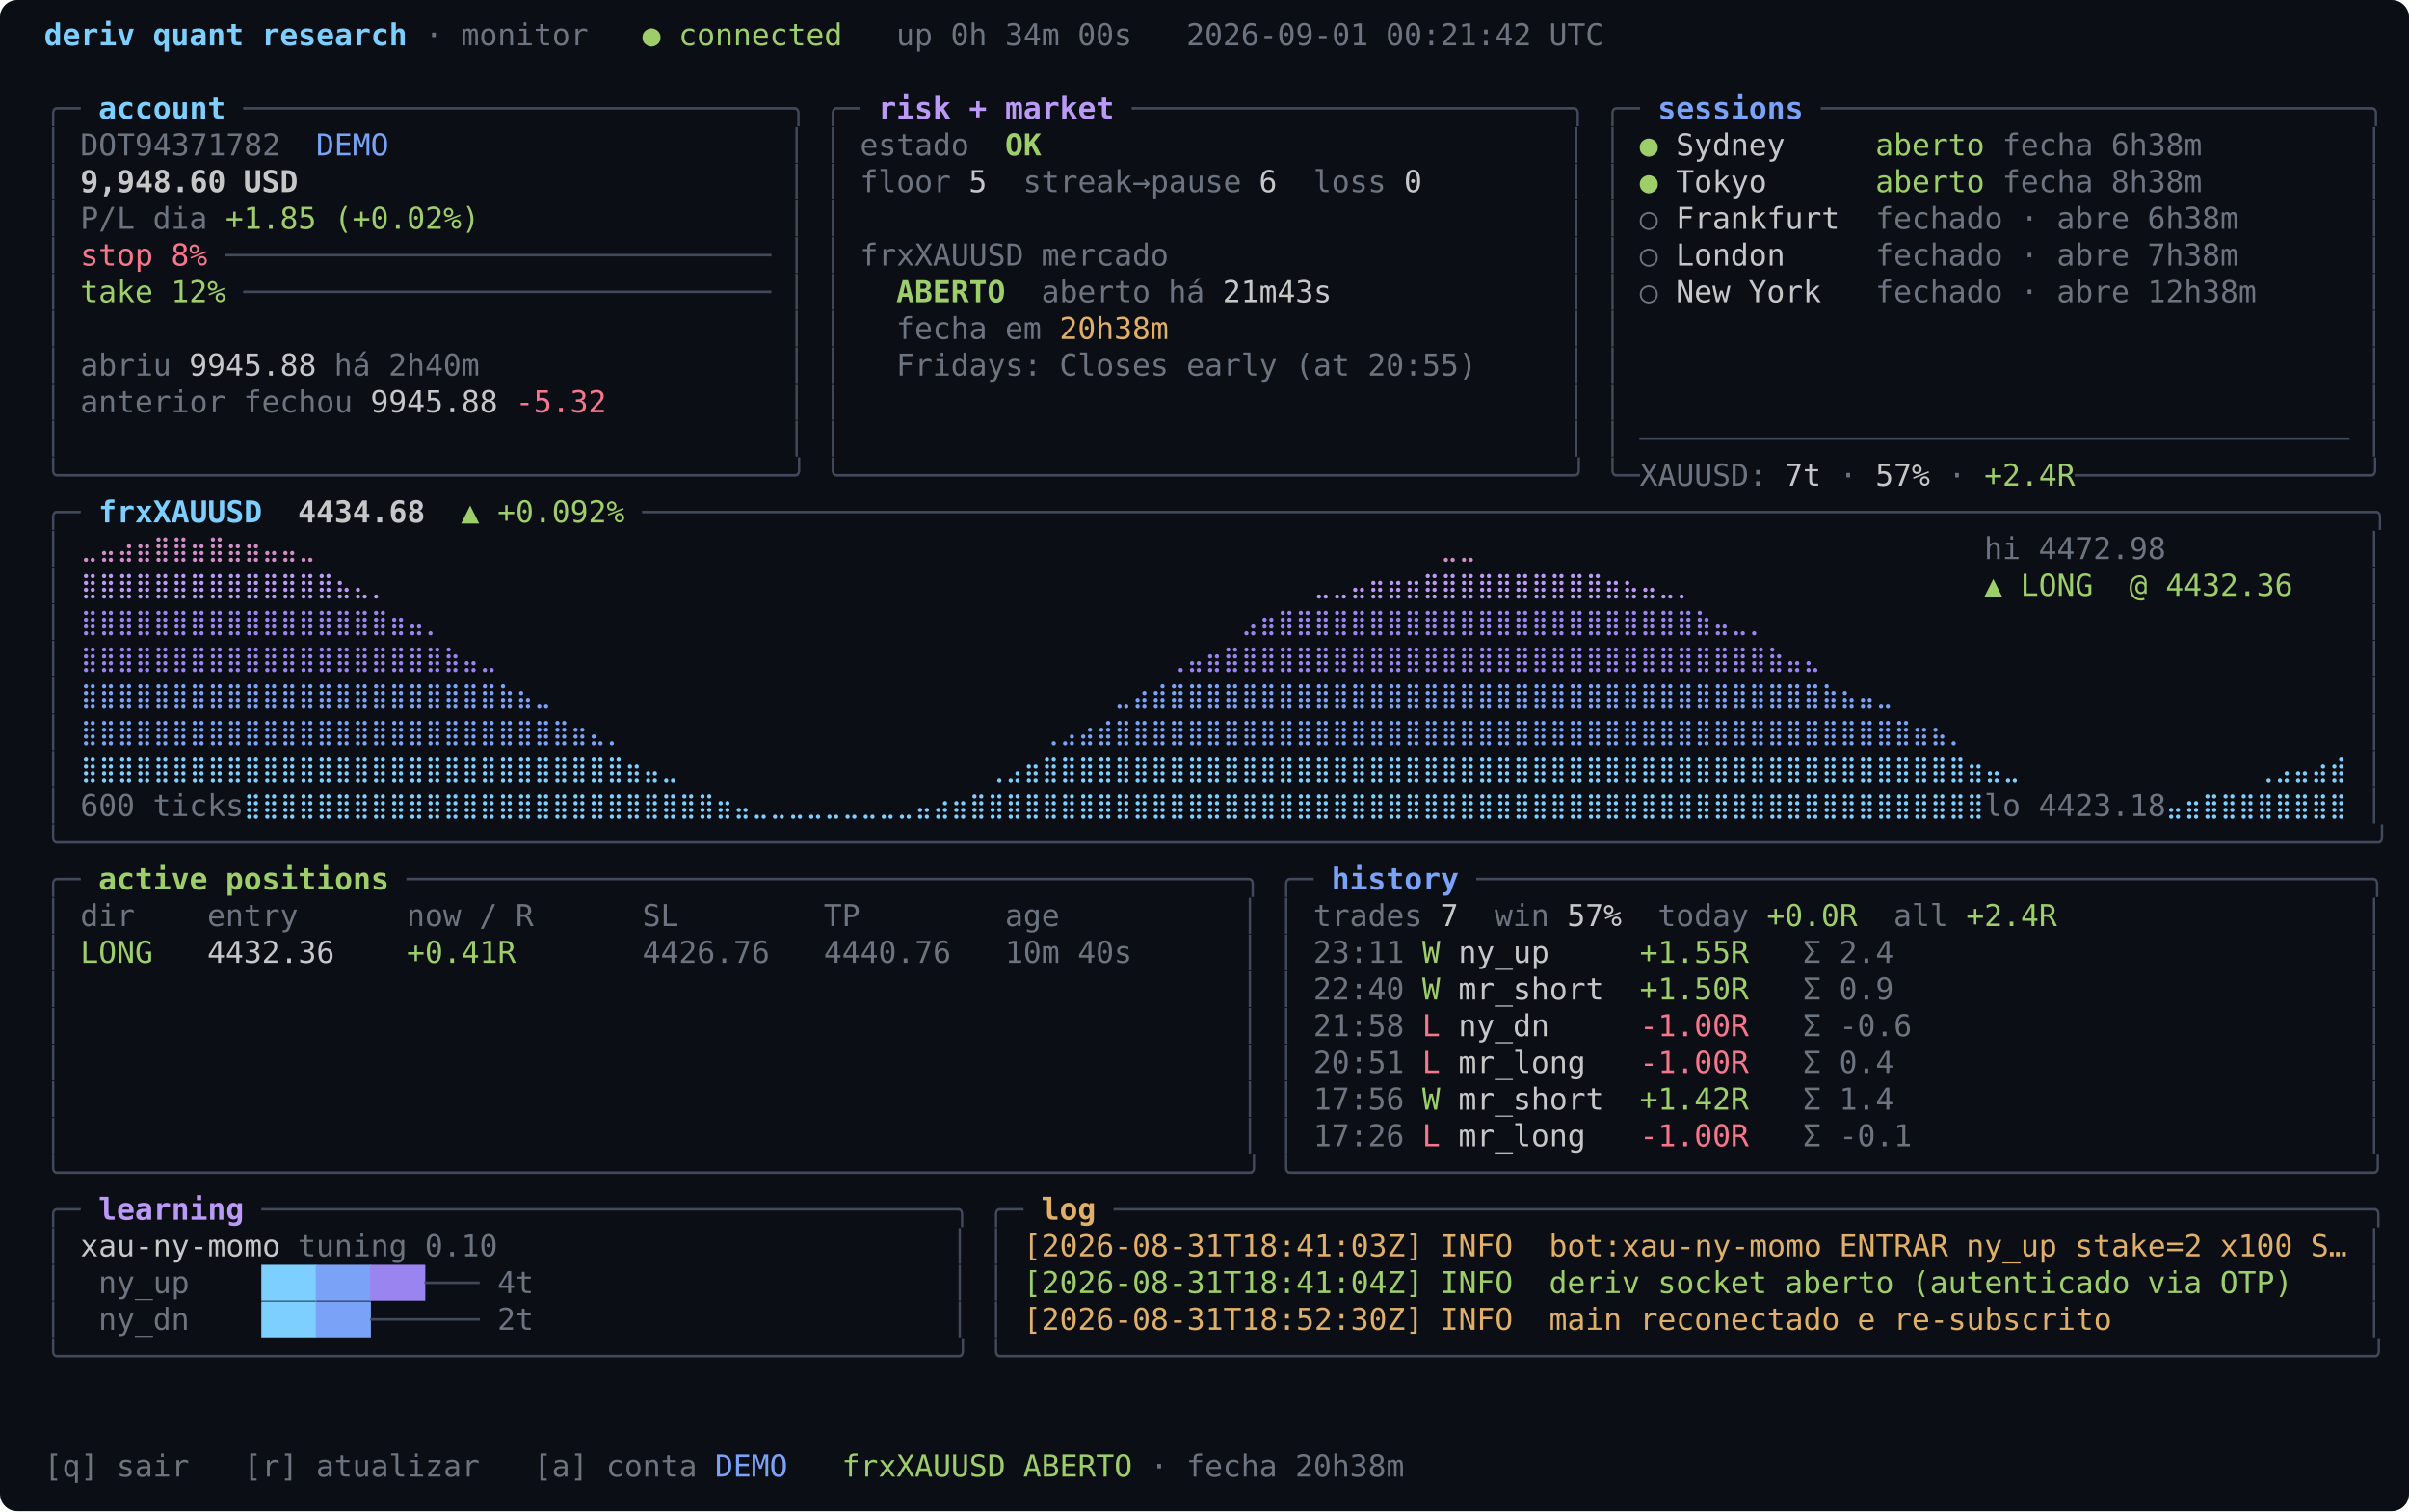
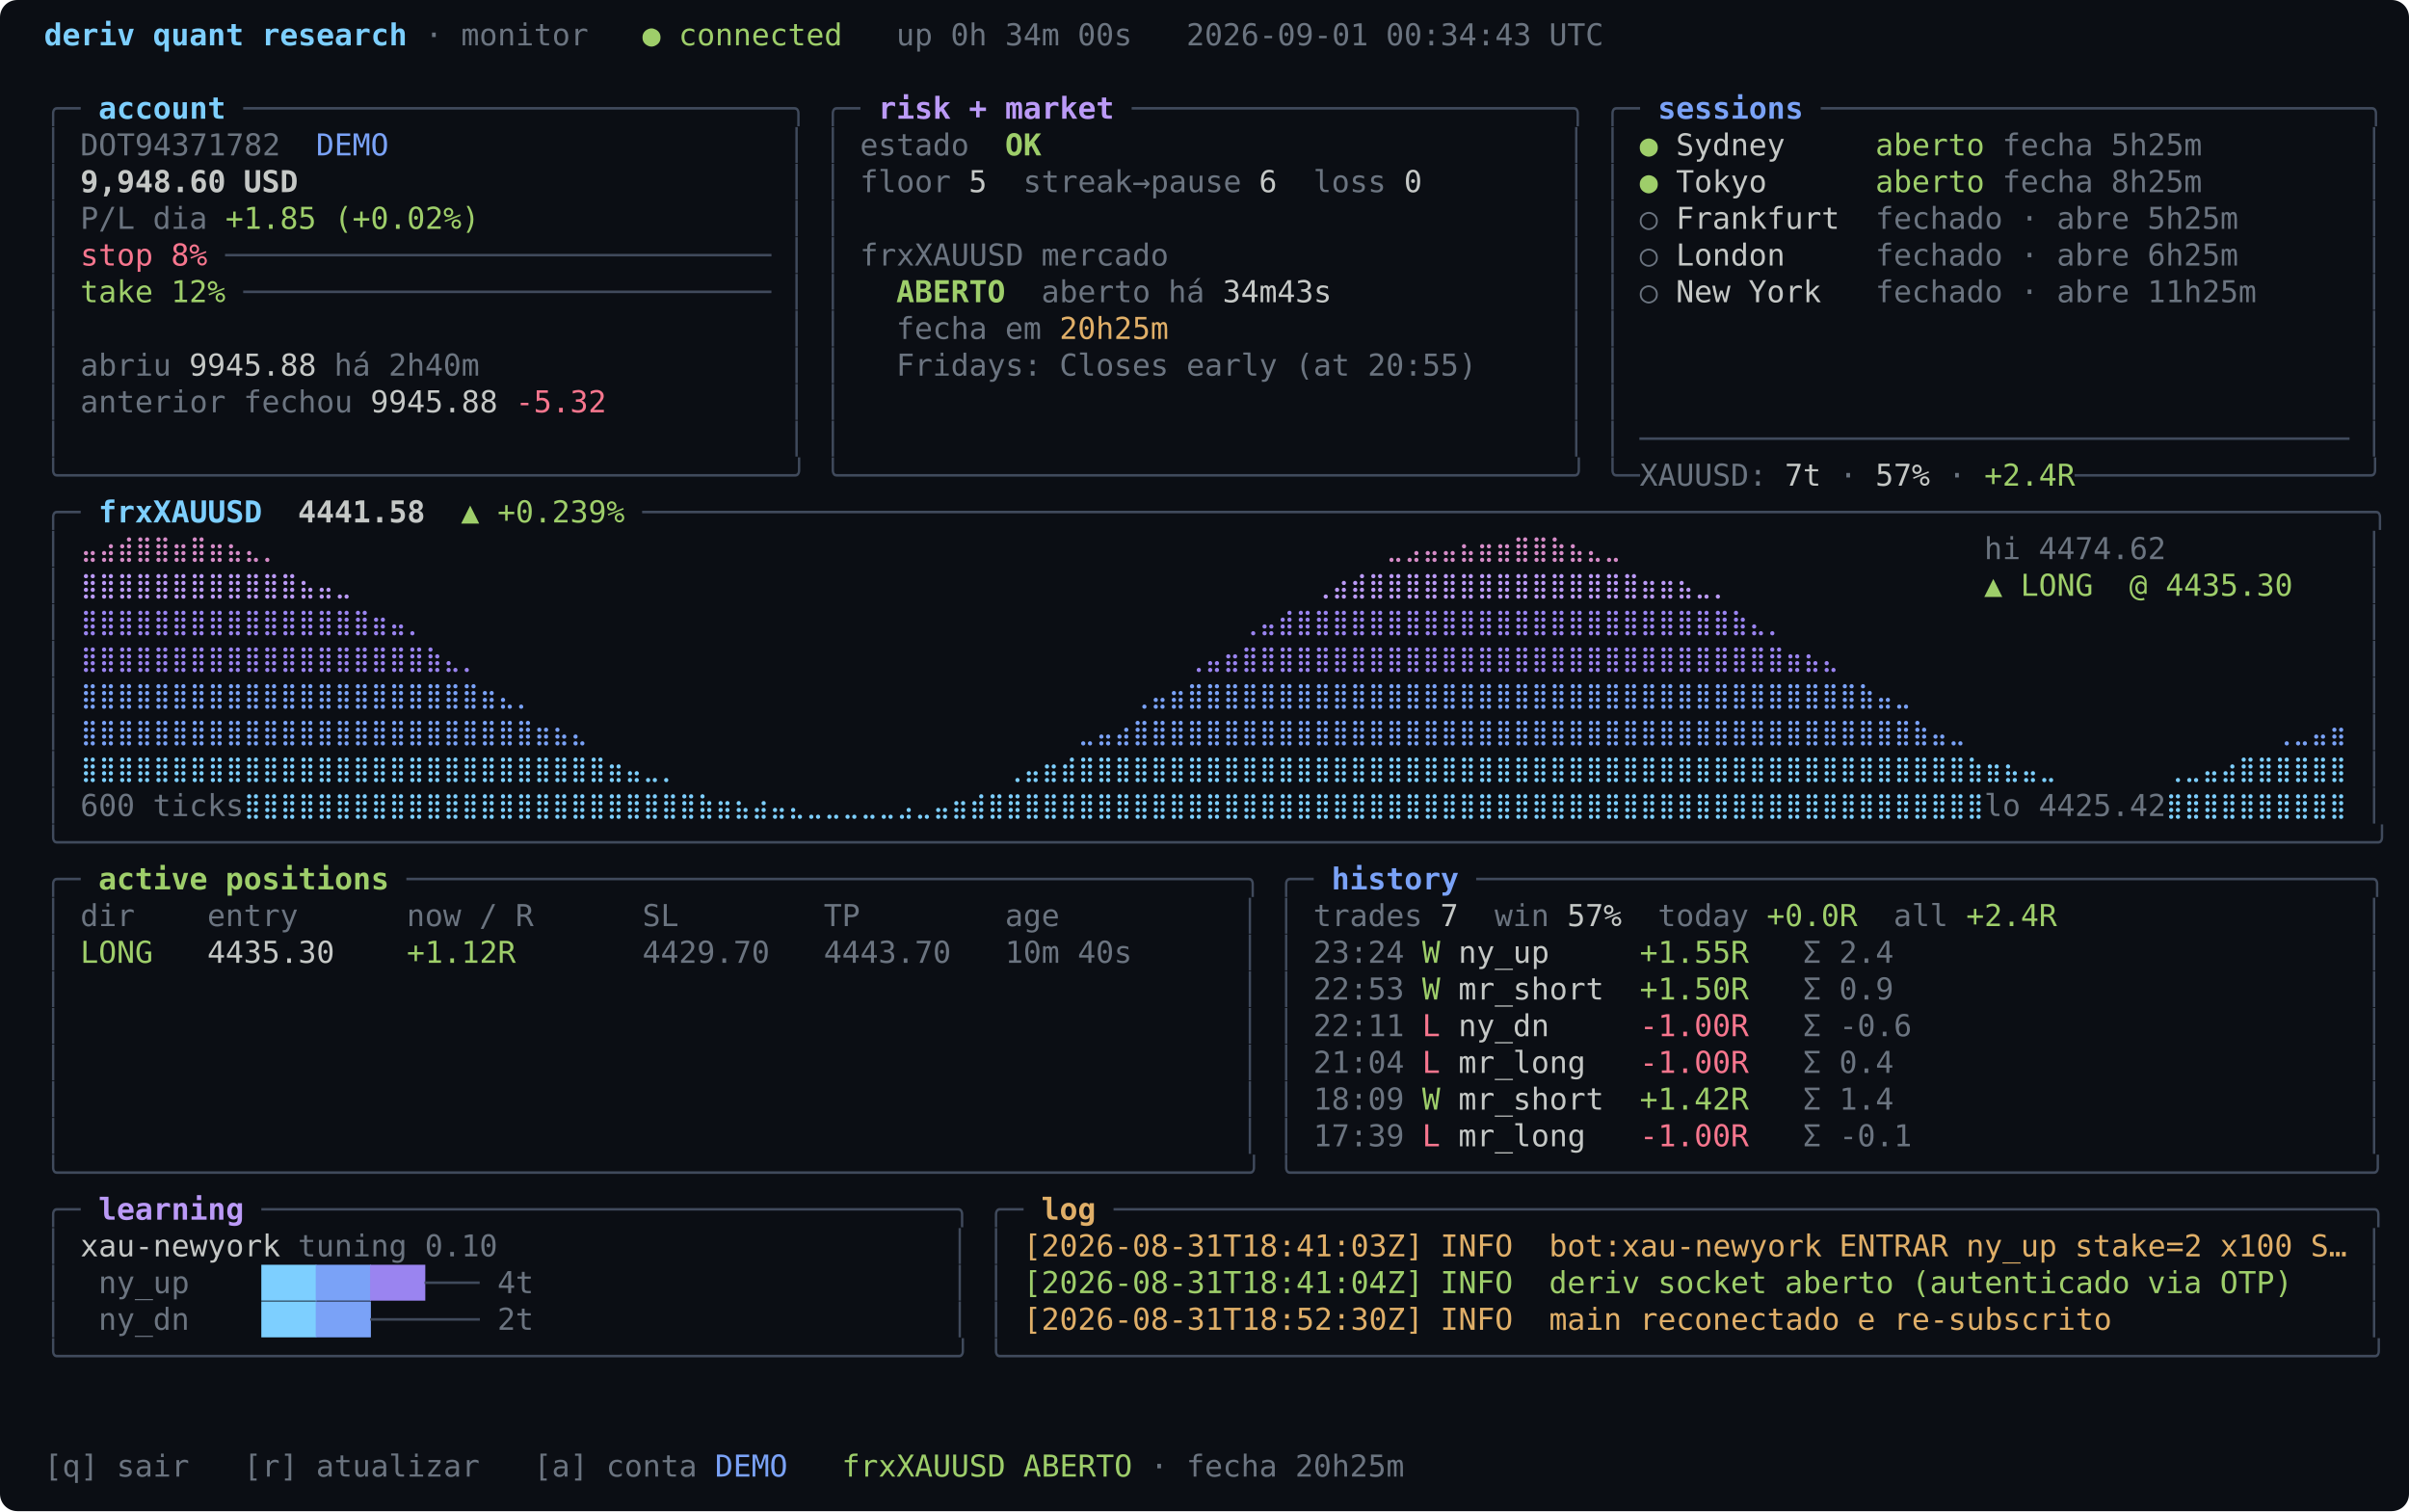
<svg xmlns="http://www.w3.org/2000/svg" width="1116" height="700" viewBox="0 0 1116 700" font-family="ui-monospace, SFMono-Regular, Menlo, Consolas, monospace" font-size="14">
  <rect width="1116" height="700" rx="8" fill="#0b0e14" />
  <g transform="translate(12,8)" xml:space="preserve">
    <text x="8.4" y="13.0" fill="#7dcfff" font-weight="600">deriv</text>
    <text x="58.8" y="13.0" fill="#7dcfff" font-weight="600">quant</text>
    <text x="109.2" y="13.0" fill="#7dcfff" font-weight="600">research</text>
    <text x="184.8" y="13.0" fill="#6b7480">·</text>
    <text x="201.6" y="13.0" fill="#6b7480">monitor</text>
    <text x="285.6" y="13.0" fill="#9ece6a">●</text>
    <text x="302.4" y="13.0" fill="#9ece6a">connected</text>
    <text x="403.2" y="13.0" fill="#6b7480">up</text>
    <text x="428.4" y="13.0" fill="#6b7480">0h</text>
    <text x="453.6" y="13.0" fill="#6b7480">34m</text>
    <text x="487.2" y="13.0" fill="#6b7480">00s</text>
    <text x="537.6" y="13.0" fill="#6b7480">2026-09-01</text>
-     <text x="630.0" y="13.0" fill="#6b7480">00:21:42</text>
+     <text x="630.0" y="13.0" fill="#6b7480">00:34:43</text>
    <text x="705.6" y="13.0" fill="#6b7480">UTC</text>
    <text x="8.4" y="47.0" fill="#404a5c">╭─</text>
    <text x="33.6" y="47.0" fill="#7dcfff" font-weight="600">account</text>
    <text x="100.8" y="47.0" fill="#404a5c">──────────────────────────────╮</text>
    <text x="369.6" y="47.0" fill="#404a5c">╭─</text>
    <text x="394.8" y="47.0" fill="#bb9af7" font-weight="600">risk</text>
    <text x="436.8" y="47.0" fill="#bb9af7" font-weight="600">+</text>
    <text x="453.6" y="47.0" fill="#bb9af7" font-weight="600">market</text>
    <text x="512.4" y="47.0" fill="#404a5c">────────────────────────╮</text>
    <text x="730.8" y="47.0" fill="#404a5c">╭─</text>
    <text x="756.0" y="47.0" fill="#7aa2f7" font-weight="600">sessions</text>
    <text x="831.6" y="47.0" fill="#404a5c">──────────────────────────────╮</text>
    <text x="8.4" y="64.0" fill="#404a5c">│</text>
    <text x="25.2" y="64.0" fill="#6b7480">DOT94371782</text>
    <text x="134.4" y="64.0" fill="#7aa2f7">DEMO</text>
    <text x="352.8" y="64.0" fill="#404a5c">│</text>
    <text x="369.6" y="64.0" fill="#404a5c">│</text>
    <text x="386.4" y="64.0" fill="#6b7480">estado</text>
    <text x="453.6" y="64.0" fill="#9ece6a" font-weight="600">OK</text>
    <text x="714.0" y="64.0" fill="#404a5c">│</text>
    <text x="730.8" y="64.0" fill="#404a5c">│</text>
    <text x="747.6" y="64.0" fill="#9ece6a">●</text>
    <text x="764.4" y="64.0" fill="#c5c8c6">Sydney</text>
    <text x="856.8" y="64.0" fill="#9ece6a">aberto</text>
    <text x="915.6" y="64.0" fill="#6b7480">fecha</text>
-     <text x="966.0" y="64.0" fill="#6b7480">6h38m</text>
+     <text x="966.0" y="64.0" fill="#6b7480">5h25m</text>
    <text x="1083.6" y="64.0" fill="#404a5c">│</text>
    <text x="8.4" y="81.0" fill="#404a5c">│</text>
    <text x="25.2" y="81.0" fill="#c5c8c6" font-weight="600">9,948.60</text>
    <text x="100.8" y="81.0" fill="#c5c8c6" font-weight="600">USD</text>
    <text x="352.8" y="81.0" fill="#404a5c">│</text>
    <text x="369.6" y="81.0" fill="#404a5c">│</text>
    <text x="386.4" y="81.0" fill="#6b7480">floor</text>
    <text x="436.8" y="81.0" fill="#c5c8c6">5</text>
    <text x="462.0" y="81.0" fill="#6b7480">streak→pause</text>
    <text x="571.2" y="81.0" fill="#c5c8c6">6</text>
    <text x="596.4" y="81.0" fill="#6b7480">loss</text>
    <text x="638.4" y="81.0" fill="#c5c8c6">0</text>
    <text x="714.0" y="81.0" fill="#404a5c">│</text>
    <text x="730.8" y="81.0" fill="#404a5c">│</text>
    <text x="747.6" y="81.0" fill="#9ece6a">●</text>
    <text x="764.4" y="81.0" fill="#c5c8c6">Tokyo</text>
    <text x="856.8" y="81.0" fill="#9ece6a">aberto</text>
    <text x="915.6" y="81.0" fill="#6b7480">fecha</text>
-     <text x="966.0" y="81.0" fill="#6b7480">8h38m</text>
+     <text x="966.0" y="81.0" fill="#6b7480">8h25m</text>
    <text x="1083.6" y="81.0" fill="#404a5c">│</text>
    <text x="8.4" y="98.0" fill="#404a5c">│</text>
    <text x="25.2" y="98.0" fill="#6b7480">P/L</text>
    <text x="58.8" y="98.0" fill="#6b7480">dia</text>
    <text x="92.4" y="98.0" fill="#9ece6a">+1.85</text>
    <text x="142.8" y="98.0" fill="#9ece6a">(+0.02%)</text>
    <text x="352.8" y="98.0" fill="#404a5c">│</text>
    <text x="369.6" y="98.0" fill="#404a5c">│</text>
    <text x="714.0" y="98.0" fill="#404a5c">│</text>
    <text x="730.8" y="98.0" fill="#404a5c">│</text>
    <text x="747.6" y="98.0" fill="#6b7480">○</text>
    <text x="764.4" y="98.0" fill="#c5c8c6">Frankfurt</text>
    <text x="856.8" y="98.0" fill="#6b7480">fechado</text>
    <text x="924.0" y="98.0" fill="#6b7480">·</text>
    <text x="940.8" y="98.0" fill="#6b7480">abre</text>
-     <text x="982.8" y="98.0" fill="#6b7480">6h38m</text>
+     <text x="982.8" y="98.0" fill="#6b7480">5h25m</text>
    <text x="1083.6" y="98.0" fill="#404a5c">│</text>
    <text x="8.4" y="115.0" fill="#404a5c">│</text>
    <text x="25.2" y="115.0" fill="#f7768e">stop</text>
    <text x="67.2" y="115.0" fill="#f7768e">8%</text>
    <text x="92.4" y="115.0" fill="#404a5c">──────────────────────────────</text>
    <text x="352.8" y="115.0" fill="#404a5c">│</text>
    <text x="369.6" y="115.0" fill="#404a5c">│</text>
    <text x="386.4" y="115.0" fill="#6b7480">frxXAUUSD</text>
    <text x="470.4" y="115.0" fill="#6b7480">mercado</text>
    <text x="714.0" y="115.0" fill="#404a5c">│</text>
    <text x="730.8" y="115.0" fill="#404a5c">│</text>
    <text x="747.6" y="115.0" fill="#6b7480">○</text>
    <text x="764.4" y="115.0" fill="#c5c8c6">London</text>
    <text x="856.8" y="115.0" fill="#6b7480">fechado</text>
    <text x="924.0" y="115.0" fill="#6b7480">·</text>
    <text x="940.8" y="115.0" fill="#6b7480">abre</text>
-     <text x="982.8" y="115.0" fill="#6b7480">7h38m</text>
+     <text x="982.8" y="115.0" fill="#6b7480">6h25m</text>
    <text x="1083.6" y="115.0" fill="#404a5c">│</text>
    <text x="8.4" y="132.0" fill="#404a5c">│</text>
    <text x="25.2" y="132.0" fill="#9ece6a">take</text>
    <text x="67.2" y="132.0" fill="#9ece6a">12%</text>
    <text x="100.8" y="132.0" fill="#404a5c">─────────────────────────────</text>
    <text x="352.8" y="132.0" fill="#404a5c">│</text>
    <text x="369.6" y="132.0" fill="#404a5c">│</text>
    <text x="403.2" y="132.0" fill="#9ece6a" font-weight="600">ABERTO</text>
    <text x="470.4" y="132.0" fill="#6b7480">aberto</text>
    <text x="529.2" y="132.0" fill="#6b7480">há</text>
-     <text x="554.4" y="132.0" fill="#c5c8c6">21m43s</text>
+     <text x="554.4" y="132.0" fill="#c5c8c6">34m43s</text>
    <text x="714.0" y="132.0" fill="#404a5c">│</text>
    <text x="730.8" y="132.0" fill="#404a5c">│</text>
    <text x="747.6" y="132.0" fill="#6b7480">○</text>
    <text x="764.4" y="132.0" fill="#c5c8c6">New</text>
    <text x="798.0" y="132.0" fill="#c5c8c6">York</text>
    <text x="856.8" y="132.0" fill="#6b7480">fechado</text>
    <text x="924.0" y="132.0" fill="#6b7480">·</text>
    <text x="940.8" y="132.0" fill="#6b7480">abre</text>
-     <text x="982.8" y="132.0" fill="#6b7480">12h38m</text>
+     <text x="982.8" y="132.0" fill="#6b7480">11h25m</text>
    <text x="1083.6" y="132.0" fill="#404a5c">│</text>
    <text x="8.4" y="149.0" fill="#404a5c">│</text>
    <text x="352.8" y="149.0" fill="#404a5c">│</text>
    <text x="369.6" y="149.0" fill="#404a5c">│</text>
    <text x="403.2" y="149.0" fill="#6b7480">fecha</text>
    <text x="453.6" y="149.0" fill="#6b7480">em</text>
-     <text x="478.8" y="149.0" fill="#e0af68">20h38m</text>
+     <text x="478.8" y="149.0" fill="#e0af68">20h25m</text>
    <text x="714.0" y="149.0" fill="#404a5c">│</text>
    <text x="730.8" y="149.0" fill="#404a5c">│</text>
    <text x="1083.6" y="149.0" fill="#404a5c">│</text>
    <text x="8.4" y="166.0" fill="#404a5c">│</text>
    <text x="25.2" y="166.0" fill="#6b7480">abriu</text>
    <text x="75.6" y="166.0" fill="#c5c8c6">9945.88</text>
    <text x="142.8" y="166.0" fill="#6b7480">há</text>
    <text x="168.0" y="166.0" fill="#6b7480">2h40m</text>
    <text x="352.8" y="166.0" fill="#404a5c">│</text>
    <text x="369.6" y="166.0" fill="#404a5c">│</text>
    <text x="403.2" y="166.0" fill="#6b7480">Fridays:</text>
    <text x="478.8" y="166.0" fill="#6b7480">Closes</text>
    <text x="537.6" y="166.0" fill="#6b7480">early</text>
    <text x="588.0" y="166.0" fill="#6b7480">(at</text>
    <text x="621.6" y="166.0" fill="#6b7480">20:55)</text>
    <text x="714.0" y="166.0" fill="#404a5c">│</text>
    <text x="730.8" y="166.0" fill="#404a5c">│</text>
    <text x="1083.6" y="166.0" fill="#404a5c">│</text>
    <text x="8.4" y="183.0" fill="#404a5c">│</text>
    <text x="25.2" y="183.0" fill="#6b7480">anterior</text>
    <text x="100.8" y="183.0" fill="#6b7480">fechou</text>
    <text x="159.6" y="183.0" fill="#c5c8c6">9945.88</text>
    <text x="226.8" y="183.0" fill="#f7768e">-5.32</text>
    <text x="352.8" y="183.0" fill="#404a5c">│</text>
    <text x="369.6" y="183.0" fill="#404a5c">│</text>
    <text x="714.0" y="183.0" fill="#404a5c">│</text>
    <text x="730.8" y="183.0" fill="#404a5c">│</text>
    <text x="1083.6" y="183.0" fill="#404a5c">│</text>
    <text x="8.4" y="200.0" fill="#404a5c">│</text>
    <text x="352.8" y="200.0" fill="#404a5c">│</text>
    <text x="369.6" y="200.0" fill="#404a5c">│</text>
    <text x="714.0" y="200.0" fill="#404a5c">│</text>
    <text x="730.8" y="200.0" fill="#404a5c">│</text>
    <text x="747.6" y="200.0" fill="#404a5c">───────────────────────────────────────</text>
    <text x="1083.6" y="200.0" fill="#404a5c">│</text>
    <text x="8.4" y="217.0" fill="#404a5c">╰────────────────────────────────────────╯</text>
    <text x="369.6" y="217.0" fill="#404a5c">╰────────────────────────────────────────╯</text>
    <text x="730.8" y="217.0" fill="#404a5c">╰─</text>
    <text x="747.6" y="217.0" fill="#6b7480">XAUUSD:</text>
    <text x="814.8" y="217.0" fill="#c5c8c6">7t</text>
    <text x="840.0" y="217.0" fill="#6b7480">·</text>
    <text x="856.8" y="217.0" fill="#c5c8c6">57%</text>
    <text x="890.4" y="217.0" fill="#6b7480">·</text>
    <text x="907.2" y="217.0" fill="#9ece6a">+2.4R</text>
    <text x="949.2" y="217.0" fill="#404a5c">────────────────╯</text>
    <text x="8.4" y="234.0" fill="#404a5c">╭─</text>
    <text x="33.6" y="234.0" fill="#7dcfff" font-weight="600">frxXAUUSD</text>
-     <text x="126.0" y="234.0" fill="#c5c8c6" font-weight="600">4434.68</text>
+     <text x="126.0" y="234.0" fill="#c5c8c6" font-weight="600">4441.58</text>
    <text x="201.6" y="234.0" fill="#9ece6a">▲</text>
-     <text x="218.4" y="234.0" fill="#9ece6a">+0.092%</text>
+     <text x="218.4" y="234.0" fill="#9ece6a">+0.239%</text>
    <text x="285.6" y="234.0" fill="#404a5c">───────────────────────────────────────────────────────────────────────────────────────────────╮</text>
    <text x="8.4" y="251.0" fill="#404a5c">│</text>
-     <text x="25.2" y="251.0" fill="#d68cc8">⣀⣤⣴⣶⣿⣿⣶⣿⣶⣶⣤⣤⣀</text>
-     <text x="655.2" y="251.0" fill="#d68cc8">⣀⣀</text>
+     <text x="25.2" y="251.0" fill="#d68cc8">⣤⣴⣾⣿⣿⣶⣿⣶⣦⣄⡀</text>
+     <text x="630.0" y="251.0" fill="#d68cc8">⣀⣠⣤⣤⣦⣶⣶⣿⣿⣷⣦⣄⣀</text>
    <text x="907.2" y="251.0" fill="#6b7480">hi</text>
-     <text x="932.4" y="251.0" fill="#6b7480">4472.98</text>
+     <text x="932.4" y="251.0" fill="#6b7480">4474.62</text>
    <text x="1083.6" y="251.0" fill="#404a5c">│</text>
    <text x="8.4" y="268.0" fill="#404a5c">│</text>
-     <text x="25.2" y="268.0" fill="#bb9af7">⣿⣿⣿⣿⣿⣿⣿⣿⣿⣿⣿⣿⣿⣿⣦⣄⡀</text>
-     <text x="596.4" y="268.0" fill="#bb9af7">⣀⣀⣤⣶⣶⣶⣿⣿⣿⣿⣿⣿⣿⣿⣿⣿⣶⣦⣤⣀⡀</text>
+     <text x="25.2" y="268.0" fill="#bb9af7">⣿⣿⣿⣿⣿⣿⣿⣿⣿⣿⣿⣿⣦⣤⣀</text>
+     <text x="596.4" y="268.0" fill="#bb9af7">⢀⣴⣾⣿⣿⣿⣿⣿⣿⣿⣿⣿⣿⣿⣿⣿⣿⣿⣶⣶⣦⣀⡀</text>
    <text x="907.2" y="268.0" fill="#9ece6a">▲</text>
    <text x="924.0" y="268.0" fill="#9ece6a">LONG</text>
    <text x="974.4" y="268.0" fill="#9ece6a">@</text>
-     <text x="991.2" y="268.0" fill="#9ece6a">4432.36</text>
+     <text x="991.2" y="268.0" fill="#9ece6a">4435.30</text>
    <text x="1083.6" y="268.0" fill="#404a5c">│</text>
    <text x="8.4" y="285.0" fill="#404a5c">│</text>
-     <text x="25.2" y="285.0" fill="#9a84f0">⣿⣿⣿⣿⣿⣿⣿⣿⣿⣿⣿⣿⣿⣿⣿⣿⣿⣶⣤⡀</text>
-     <text x="562.8" y="285.0" fill="#9a84f0">⣠⣶⣿⣿⣿⣿⣿⣿⣿⣿⣿⣿⣿⣿⣿⣿⣿⣿⣿⣿⣿⣿⣿⣿⣿⣷⣤⣀⡀</text>
+     <text x="25.2" y="285.0" fill="#9a84f0">⣿⣿⣿⣿⣿⣿⣿⣿⣿⣿⣿⣿⣿⣿⣿⣿⣶⣤⡀</text>
+     <text x="562.8" y="285.0" fill="#9a84f0">⢀⣤⣾⣿⣿⣿⣿⣿⣿⣿⣿⣿⣿⣿⣿⣿⣿⣿⣿⣿⣿⣿⣿⣿⣿⣿⣿⣷⣄⡀</text>
    <text x="1083.6" y="285.0" fill="#404a5c">│</text>
    <text x="8.4" y="302.0" fill="#404a5c">│</text>
-     <text x="25.2" y="302.0" fill="#9a84f0">⣿⣿⣿⣿⣿⣿⣿⣿⣿⣿⣿⣿⣿⣿⣿⣿⣿⣿⣿⣿⣷⣤⣀</text>
-     <text x="529.2" y="302.0" fill="#9a84f0">⢀⣤⣶⣿⣿⣿⣿⣿⣿⣿⣿⣿⣿⣿⣿⣿⣿⣿⣿⣿⣿⣿⣿⣿⣿⣿⣿⣿⣿⣿⣿⣿⣿⣷⣤⣄</text>
+     <text x="25.2" y="302.0" fill="#9a84f0">⣿⣿⣿⣿⣿⣿⣿⣿⣿⣿⣿⣿⣿⣿⣿⣿⣿⣿⣿⣷⣄⡀</text>
+     <text x="537.6" y="302.0" fill="#9a84f0">⢀⣤⣶⣿⣿⣿⣿⣿⣿⣿⣿⣿⣿⣿⣿⣿⣿⣿⣿⣿⣿⣿⣿⣿⣿⣿⣿⣿⣿⣿⣿⣿⣿⣶⣦⣄</text>
    <text x="1083.6" y="302.0" fill="#404a5c">│</text>
    <text x="8.4" y="319.0" fill="#404a5c">│</text>
-     <text x="25.2" y="319.0" fill="#7aa2f7">⣿⣿⣿⣿⣿⣿⣿⣿⣿⣿⣿⣿⣿⣿⣿⣿⣿⣿⣿⣿⣿⣿⣿⣷⣦⣀</text>
-     <text x="504.0" y="319.0" fill="#7aa2f7">⣀⣴⣾⣿⣿⣿⣿⣿⣿⣿⣿⣿⣿⣿⣿⣿⣿⣿⣿⣿⣿⣿⣿⣿⣿⣿⣿⣿⣿⣿⣿⣿⣿⣿⣿⣿⣿⣿⣿⣷⣦⣤⣀</text>
+     <text x="25.2" y="319.0" fill="#7aa2f7">⣿⣿⣿⣿⣿⣿⣿⣿⣿⣿⣿⣿⣿⣿⣿⣿⣿⣿⣿⣿⣿⣿⣶⣄⡀</text>
+     <text x="512.4" y="319.0" fill="#7aa2f7">⢀⣤⣶⣿⣿⣿⣿⣿⣿⣿⣿⣿⣿⣿⣿⣿⣿⣿⣿⣿⣿⣿⣿⣿⣿⣿⣿⣿⣿⣿⣿⣿⣿⣿⣿⣿⣿⣿⣿⣿⣷⣤⣀</text>
    <text x="1083.6" y="319.0" fill="#404a5c">│</text>
    <text x="8.4" y="336.0" fill="#404a5c">│</text>
-     <text x="25.2" y="336.0" fill="#7aa2f7">⣿⣿⣿⣿⣿⣿⣿⣿⣿⣿⣿⣿⣿⣿⣿⣿⣿⣿⣿⣿⣿⣿⣿⣿⣿⣿⣿⣶⣄⡀</text>
-     <text x="470.4" y="336.0" fill="#7aa2f7">⢀⣠⣴⣾⣿⣿⣿⣿⣿⣿⣿⣿⣿⣿⣿⣿⣿⣿⣿⣿⣿⣿⣿⣿⣿⣿⣿⣿⣿⣿⣿⣿⣿⣿⣿⣿⣿⣿⣿⣿⣿⣿⣿⣿⣿⣿⣿⣿⣶⣦⡀</text>
+     <text x="25.2" y="336.0" fill="#7aa2f7">⣿⣿⣿⣿⣿⣿⣿⣿⣿⣿⣿⣿⣿⣿⣿⣿⣿⣿⣿⣿⣿⣿⣿⣿⣿⣶⣦⣄</text>
+     <text x="487.2" y="336.0" fill="#7aa2f7">⣀⣤⣴⣿⣿⣿⣿⣿⣿⣿⣿⣿⣿⣿⣿⣿⣿⣿⣿⣿⣿⣿⣿⣿⣿⣿⣿⣿⣿⣿⣿⣿⣿⣿⣿⣿⣿⣿⣿⣿⣿⣿⣿⣿⣿⣿⣷⣤⣀</text>
+     <text x="1041.6" y="336.0" fill="#7aa2f7">⢀⣀⣤⣶</text>
    <text x="1083.6" y="336.0" fill="#404a5c">│</text>
    <text x="8.4" y="353.0" fill="#404a5c">│</text>
-     <text x="25.2" y="353.0" fill="#7dcfff">⣿⣿⣿⣿⣿⣿⣿⣿⣿⣿⣿⣿⣿⣿⣿⣿⣿⣿⣿⣿⣿⣿⣿⣿⣿⣿⣿⣿⣿⣿⣶⣤⣀</text>
-     <text x="445.2" y="353.0" fill="#7dcfff">⢀⣠⣶⣿⣿⣿⣿⣿⣿⣿⣿⣿⣿⣿⣿⣿⣿⣿⣿⣿⣿⣿⣿⣿⣿⣿⣿⣿⣿⣿⣿⣿⣿⣿⣿⣿⣿⣿⣿⣿⣿⣿⣿⣿⣿⣿⣿⣿⣿⣿⣿⣿⣿⣿⣶⣤⣀</text>
-     <text x="1033.2" y="353.0" fill="#7dcfff">⢀⣠⣤⣴⣾</text>
+     <text x="25.2" y="353.0" fill="#7dcfff">⣿⣿⣿⣿⣿⣿⣿⣿⣿⣿⣿⣿⣿⣿⣿⣿⣿⣿⣿⣿⣿⣿⣿⣿⣿⣿⣿⣿⣿⣶⣤⣀⡀</text>
+     <text x="453.6" y="353.0" fill="#7dcfff">⢀⣤⣶⣾⣿⣿⣿⣿⣿⣿⣿⣿⣿⣿⣿⣿⣿⣿⣿⣿⣿⣿⣿⣿⣿⣿⣿⣿⣿⣿⣿⣿⣿⣿⣿⣿⣿⣿⣿⣿⣿⣿⣿⣿⣿⣿⣿⣿⣿⣿⣿⣿⣿⣷⣶⣦⣤⣀</text>
+     <text x="991.2" y="353.0" fill="#7dcfff">⢀⣀⣤⣴⣿⣿⣿⣿⣿⣿</text>
    <text x="1083.6" y="353.0" fill="#404a5c">│</text>
    <text x="8.4" y="370.0" fill="#404a5c">│</text>
    <text x="25.2" y="370.0" fill="#6b7480">600</text>
    <text x="58.8" y="370.0" fill="#6b7480">ticks</text>
-     <text x="100.8" y="370.0" fill="#7dcfff">⣿⣿⣿⣿⣿⣿⣿⣿⣿⣿⣿⣿⣿⣿⣿⣿⣿⣿⣿⣿⣿⣿⣿⣿⣿⣿⣶⣤⣀⣀⣀⣀⣀⣀⣀⣀⣀⣤⣴⣶⣿⣿⣿⣿⣿⣿⣿⣿⣿⣿⣿⣿⣿⣿⣿⣿⣿⣿⣿⣿⣿⣿⣿⣿⣿⣿⣿⣿⣿⣿⣿⣿⣿⣿⣿⣿⣿⣿⣿⣿⣿⣿⣿⣿⣿⣿⣿⣿⣿⣿⣿⣿⣿⣿⣿⣿</text>
+     <text x="100.8" y="370.0" fill="#7dcfff">⣿⣿⣿⣿⣿⣿⣿⣿⣿⣿⣿⣿⣿⣿⣿⣿⣿⣿⣿⣿⣿⣿⣿⣿⣿⣷⣶⣦⣴⣤⣄⣀⣀⣀⣀⣀⣠⣀⣤⣶⣾⣿⣿⣿⣿⣿⣿⣿⣿⣿⣿⣿⣿⣿⣿⣿⣿⣿⣿⣿⣿⣿⣿⣿⣿⣿⣿⣿⣿⣿⣿⣿⣿⣿⣿⣿⣿⣿⣿⣿⣿⣿⣿⣿⣿⣿⣿⣿⣿⣿⣿⣿⣿⣿⣿⣿</text>
    <text x="907.2" y="370.0" fill="#6b7480">lo</text>
-     <text x="932.4" y="370.0" fill="#6b7480">4423.18</text>
-     <text x="991.2" y="370.0" fill="#7dcfff">⣤⣶⣿⣿⣿⣿⣿⣿⣿⣿</text>
+     <text x="932.4" y="370.0" fill="#6b7480">4425.42</text>
+     <text x="991.2" y="370.0" fill="#7dcfff">⣿⣿⣿⣿⣿⣿⣿⣿⣿⣿</text>
    <text x="1083.6" y="370.0" fill="#404a5c">│</text>
    <text x="8.4" y="387.0" fill="#404a5c">╰───────────────────────────────────────────────────────────────────────────────────────────────────────────────────────────────╯</text>
    <text x="8.4" y="404.0" fill="#404a5c">╭─</text>
    <text x="33.6" y="404.0" fill="#9ece6a" font-weight="600">active</text>
    <text x="92.4" y="404.0" fill="#9ece6a" font-weight="600">positions</text>
    <text x="176.4" y="404.0" fill="#404a5c">──────────────────────────────────────────────╮</text>
    <text x="579.6" y="404.0" fill="#404a5c">╭─</text>
    <text x="604.8" y="404.0" fill="#7aa2f7" font-weight="600">history</text>
    <text x="672.0" y="404.0" fill="#404a5c">─────────────────────────────────────────────────╮</text>
    <text x="8.4" y="421.0" fill="#404a5c">│</text>
    <text x="25.2" y="421.0" fill="#6b7480">dir</text>
    <text x="84.0" y="421.0" fill="#6b7480">entry</text>
    <text x="176.4" y="421.0" fill="#6b7480">now</text>
    <text x="210.0" y="421.0" fill="#6b7480">/</text>
    <text x="226.8" y="421.0" fill="#6b7480">R</text>
    <text x="285.6" y="421.0" fill="#6b7480">SL</text>
    <text x="369.6" y="421.0" fill="#6b7480">TP</text>
    <text x="453.6" y="421.0" fill="#6b7480">age</text>
    <text x="562.8" y="421.0" fill="#404a5c">│</text>
    <text x="579.6" y="421.0" fill="#404a5c">│</text>
    <text x="596.4" y="421.0" fill="#6b7480">trades</text>
    <text x="655.2" y="421.0" fill="#c5c8c6">7</text>
    <text x="680.4" y="421.0" fill="#6b7480">win</text>
    <text x="714.0" y="421.0" fill="#c5c8c6">57%</text>
    <text x="756.0" y="421.0" fill="#6b7480">today</text>
    <text x="806.4" y="421.0" fill="#9ece6a">+0.0R</text>
    <text x="865.2" y="421.0" fill="#6b7480">all</text>
    <text x="898.8" y="421.0" fill="#9ece6a">+2.4R</text>
    <text x="1083.6" y="421.0" fill="#404a5c">│</text>
    <text x="8.4" y="438.0" fill="#404a5c">│</text>
    <text x="25.2" y="438.0" fill="#9ece6a">LONG</text>
-     <text x="84.0" y="438.0" fill="#c5c8c6">4432.36</text>
-     <text x="176.4" y="438.0" fill="#9ece6a">+0.41R</text>
-     <text x="285.6" y="438.0" fill="#6b7480">4426.76</text>
-     <text x="369.6" y="438.0" fill="#6b7480">4440.76</text>
+     <text x="84.0" y="438.0" fill="#c5c8c6">4435.30</text>
+     <text x="176.4" y="438.0" fill="#9ece6a">+1.12R</text>
+     <text x="285.6" y="438.0" fill="#6b7480">4429.70</text>
+     <text x="369.6" y="438.0" fill="#6b7480">4443.70</text>
    <text x="453.6" y="438.0" fill="#6b7480">10m</text>
    <text x="487.2" y="438.0" fill="#6b7480">40s</text>
    <text x="562.8" y="438.0" fill="#404a5c">│</text>
    <text x="579.6" y="438.0" fill="#404a5c">│</text>
-     <text x="596.4" y="438.0" fill="#6b7480">23:11</text>
+     <text x="596.4" y="438.0" fill="#6b7480">23:24</text>
    <text x="646.8" y="438.0" fill="#9ece6a">W</text>
    <text x="663.6" y="438.0" fill="#c5c8c6">ny_up</text>
    <text x="747.6" y="438.0" fill="#9ece6a">+1.55R</text>
    <text x="823.2" y="438.0" fill="#6b7480">Σ</text>
    <text x="840.0" y="438.0" fill="#6b7480">2.4</text>
    <text x="1083.6" y="438.0" fill="#404a5c">│</text>
    <text x="8.4" y="455.0" fill="#404a5c">│</text>
    <text x="562.8" y="455.0" fill="#404a5c">│</text>
    <text x="579.6" y="455.0" fill="#404a5c">│</text>
-     <text x="596.4" y="455.0" fill="#6b7480">22:40</text>
+     <text x="596.4" y="455.0" fill="#6b7480">22:53</text>
    <text x="646.8" y="455.0" fill="#9ece6a">W</text>
    <text x="663.6" y="455.0" fill="#c5c8c6">mr_short</text>
    <text x="747.6" y="455.0" fill="#9ece6a">+1.50R</text>
    <text x="823.2" y="455.0" fill="#6b7480">Σ</text>
    <text x="840.0" y="455.0" fill="#6b7480">0.9</text>
    <text x="1083.6" y="455.0" fill="#404a5c">│</text>
    <text x="8.4" y="472.0" fill="#404a5c">│</text>
    <text x="562.8" y="472.0" fill="#404a5c">│</text>
    <text x="579.6" y="472.0" fill="#404a5c">│</text>
-     <text x="596.4" y="472.0" fill="#6b7480">21:58</text>
+     <text x="596.4" y="472.0" fill="#6b7480">22:11</text>
    <text x="646.8" y="472.0" fill="#f7768e">L</text>
    <text x="663.6" y="472.0" fill="#c5c8c6">ny_dn</text>
    <text x="747.6" y="472.0" fill="#f7768e">-1.00R</text>
    <text x="823.2" y="472.0" fill="#6b7480">Σ</text>
    <text x="840.0" y="472.0" fill="#6b7480">-0.6</text>
    <text x="1083.6" y="472.0" fill="#404a5c">│</text>
    <text x="8.4" y="489.0" fill="#404a5c">│</text>
    <text x="562.8" y="489.0" fill="#404a5c">│</text>
    <text x="579.6" y="489.0" fill="#404a5c">│</text>
-     <text x="596.4" y="489.0" fill="#6b7480">20:51</text>
+     <text x="596.4" y="489.0" fill="#6b7480">21:04</text>
    <text x="646.8" y="489.0" fill="#f7768e">L</text>
    <text x="663.6" y="489.0" fill="#c5c8c6">mr_long</text>
    <text x="747.6" y="489.0" fill="#f7768e">-1.00R</text>
    <text x="823.2" y="489.0" fill="#6b7480">Σ</text>
    <text x="840.0" y="489.0" fill="#6b7480">0.4</text>
    <text x="1083.6" y="489.0" fill="#404a5c">│</text>
    <text x="8.4" y="506.0" fill="#404a5c">│</text>
    <text x="562.8" y="506.0" fill="#404a5c">│</text>
    <text x="579.6" y="506.0" fill="#404a5c">│</text>
-     <text x="596.4" y="506.0" fill="#6b7480">17:56</text>
+     <text x="596.4" y="506.0" fill="#6b7480">18:09</text>
    <text x="646.8" y="506.0" fill="#9ece6a">W</text>
    <text x="663.6" y="506.0" fill="#c5c8c6">mr_short</text>
    <text x="747.6" y="506.0" fill="#9ece6a">+1.42R</text>
    <text x="823.2" y="506.0" fill="#6b7480">Σ</text>
    <text x="840.0" y="506.0" fill="#6b7480">1.4</text>
    <text x="1083.6" y="506.0" fill="#404a5c">│</text>
    <text x="8.4" y="523.0" fill="#404a5c">│</text>
    <text x="562.8" y="523.0" fill="#404a5c">│</text>
    <text x="579.6" y="523.0" fill="#404a5c">│</text>
-     <text x="596.4" y="523.0" fill="#6b7480">17:26</text>
+     <text x="596.4" y="523.0" fill="#6b7480">17:39</text>
    <text x="646.8" y="523.0" fill="#f7768e">L</text>
    <text x="663.6" y="523.0" fill="#c5c8c6">mr_long</text>
    <text x="747.6" y="523.0" fill="#f7768e">-1.00R</text>
    <text x="823.2" y="523.0" fill="#6b7480">Σ</text>
    <text x="840.0" y="523.0" fill="#6b7480">-0.1</text>
    <text x="1083.6" y="523.0" fill="#404a5c">│</text>
    <text x="8.4" y="540.0" fill="#404a5c">╰─────────────────────────────────────────────────────────────────╯</text>
    <text x="579.6" y="540.0" fill="#404a5c">╰───────────────────────────────────────────────────────────╯</text>
    <text x="8.4" y="557.0" fill="#404a5c">╭─</text>
    <text x="33.6" y="557.0" fill="#bb9af7" font-weight="600">learning</text>
    <text x="109.2" y="557.0" fill="#404a5c">──────────────────────────────────────╮</text>
    <text x="445.2" y="557.0" fill="#404a5c">╭─</text>
    <text x="470.4" y="557.0" fill="#e0af68" font-weight="600">log</text>
    <text x="504.0" y="557.0" fill="#404a5c">─────────────────────────────────────────────────────────────────────╮</text>
    <text x="8.4" y="574.0" fill="#404a5c">│</text>
-     <text x="25.2" y="574.0" fill="#c5c8c6">xau-ny-momo</text>
+     <text x="25.2" y="574.0" fill="#c5c8c6">xau-newyork</text>
    <text x="126.0" y="574.0" fill="#6b7480">tuning</text>
    <text x="184.8" y="574.0" fill="#6b7480">0.10</text>
    <text x="428.4" y="574.0" fill="#404a5c">│</text>
    <text x="445.2" y="574.0" fill="#404a5c">│</text>
    <text x="462.0" y="574.0" fill="#e0af68">[2026-08-31T18:41:03Z]</text>
    <text x="655.2" y="574.0" fill="#e0af68">INFO</text>
-     <text x="705.6" y="574.0" fill="#e0af68">bot:xau-ny-momo</text>
+     <text x="705.6" y="574.0" fill="#e0af68">bot:xau-newyork</text>
    <text x="840.0" y="574.0" fill="#e0af68">ENTRAR</text>
    <text x="898.8" y="574.0" fill="#e0af68">ny_up</text>
    <text x="949.2" y="574.0" fill="#e0af68">stake=2</text>
    <text x="1016.4" y="574.0" fill="#e0af68">x100</text>
    <text x="1058.4" y="574.0" fill="#e0af68">S…</text>
    <text x="1083.6" y="574.0" fill="#404a5c">│</text>
    <text x="8.4" y="591.0" fill="#404a5c">│</text>
    <text x="33.6" y="591.0" fill="#6b7480">ny_up</text>
    <text x="109.2" y="591.0" fill="#7dcfff">███</text>
    <text x="134.4" y="591.0" fill="#7aa2f7">███</text>
    <text x="159.6" y="591.0" fill="#9a84f0">███</text>
    <text x="184.8" y="591.0" fill="#404a5c">───</text>
    <text x="218.4" y="591.0" fill="#6b7480">4t</text>
    <text x="428.4" y="591.0" fill="#404a5c">│</text>
    <text x="445.2" y="591.0" fill="#404a5c">│</text>
    <text x="462.0" y="591.0" fill="#9ece6a">[2026-08-31T18:41:04Z]</text>
    <text x="655.2" y="591.0" fill="#9ece6a">INFO</text>
    <text x="705.6" y="591.0" fill="#9ece6a">deriv</text>
    <text x="756.0" y="591.0" fill="#9ece6a">socket</text>
    <text x="814.8" y="591.0" fill="#9ece6a">aberto</text>
    <text x="873.6" y="591.0" fill="#9ece6a">(autenticado</text>
    <text x="982.8" y="591.0" fill="#9ece6a">via</text>
    <text x="1016.4" y="591.0" fill="#9ece6a">OTP)</text>
    <text x="1083.6" y="591.0" fill="#404a5c">│</text>
    <text x="8.4" y="608.0" fill="#404a5c">│</text>
    <text x="33.6" y="608.0" fill="#6b7480">ny_dn</text>
    <text x="109.2" y="608.0" fill="#7dcfff">███</text>
    <text x="134.4" y="608.0" fill="#7aa2f7">███</text>
    <text x="159.6" y="608.0" fill="#404a5c">──────</text>
    <text x="218.4" y="608.0" fill="#6b7480">2t</text>
    <text x="428.4" y="608.0" fill="#404a5c">│</text>
    <text x="445.2" y="608.0" fill="#404a5c">│</text>
    <text x="462.0" y="608.0" fill="#e0af68">[2026-08-31T18:52:30Z]</text>
    <text x="655.2" y="608.0" fill="#e0af68">INFO</text>
    <text x="705.6" y="608.0" fill="#e0af68">main</text>
    <text x="747.6" y="608.0" fill="#e0af68">reconectado</text>
    <text x="848.4" y="608.0" fill="#e0af68">e</text>
    <text x="865.2" y="608.0" fill="#e0af68">re-subscrito</text>
    <text x="1083.6" y="608.0" fill="#404a5c">│</text>
    <text x="8.4" y="625.0" fill="#404a5c">╰─────────────────────────────────────────────────╯</text>
    <text x="445.2" y="625.0" fill="#404a5c">╰───────────────────────────────────────────────────────────────────────────╯</text>
    <text x="8.4" y="676.0" fill="#6b7480">[q]</text>
    <text x="42.0" y="676.0" fill="#6b7480">sair</text>
    <text x="100.8" y="676.0" fill="#6b7480">[r]</text>
    <text x="134.4" y="676.0" fill="#6b7480">atualizar</text>
    <text x="235.2" y="676.0" fill="#6b7480">[a]</text>
    <text x="268.8" y="676.0" fill="#6b7480">conta</text>
    <text x="319.2" y="676.0" fill="#7aa2f7">DEMO</text>
    <text x="378.0" y="676.0" fill="#9ece6a">frxXAUUSD</text>
    <text x="462.0" y="676.0" fill="#9ece6a">ABERTO</text>
    <text x="520.8" y="676.0" fill="#6b7480">·</text>
    <text x="537.6" y="676.0" fill="#6b7480">fecha</text>
-     <text x="588.0" y="676.0" fill="#6b7480">20h38m</text>
+     <text x="588.0" y="676.0" fill="#6b7480">20h25m</text>
  </g>
</svg>
